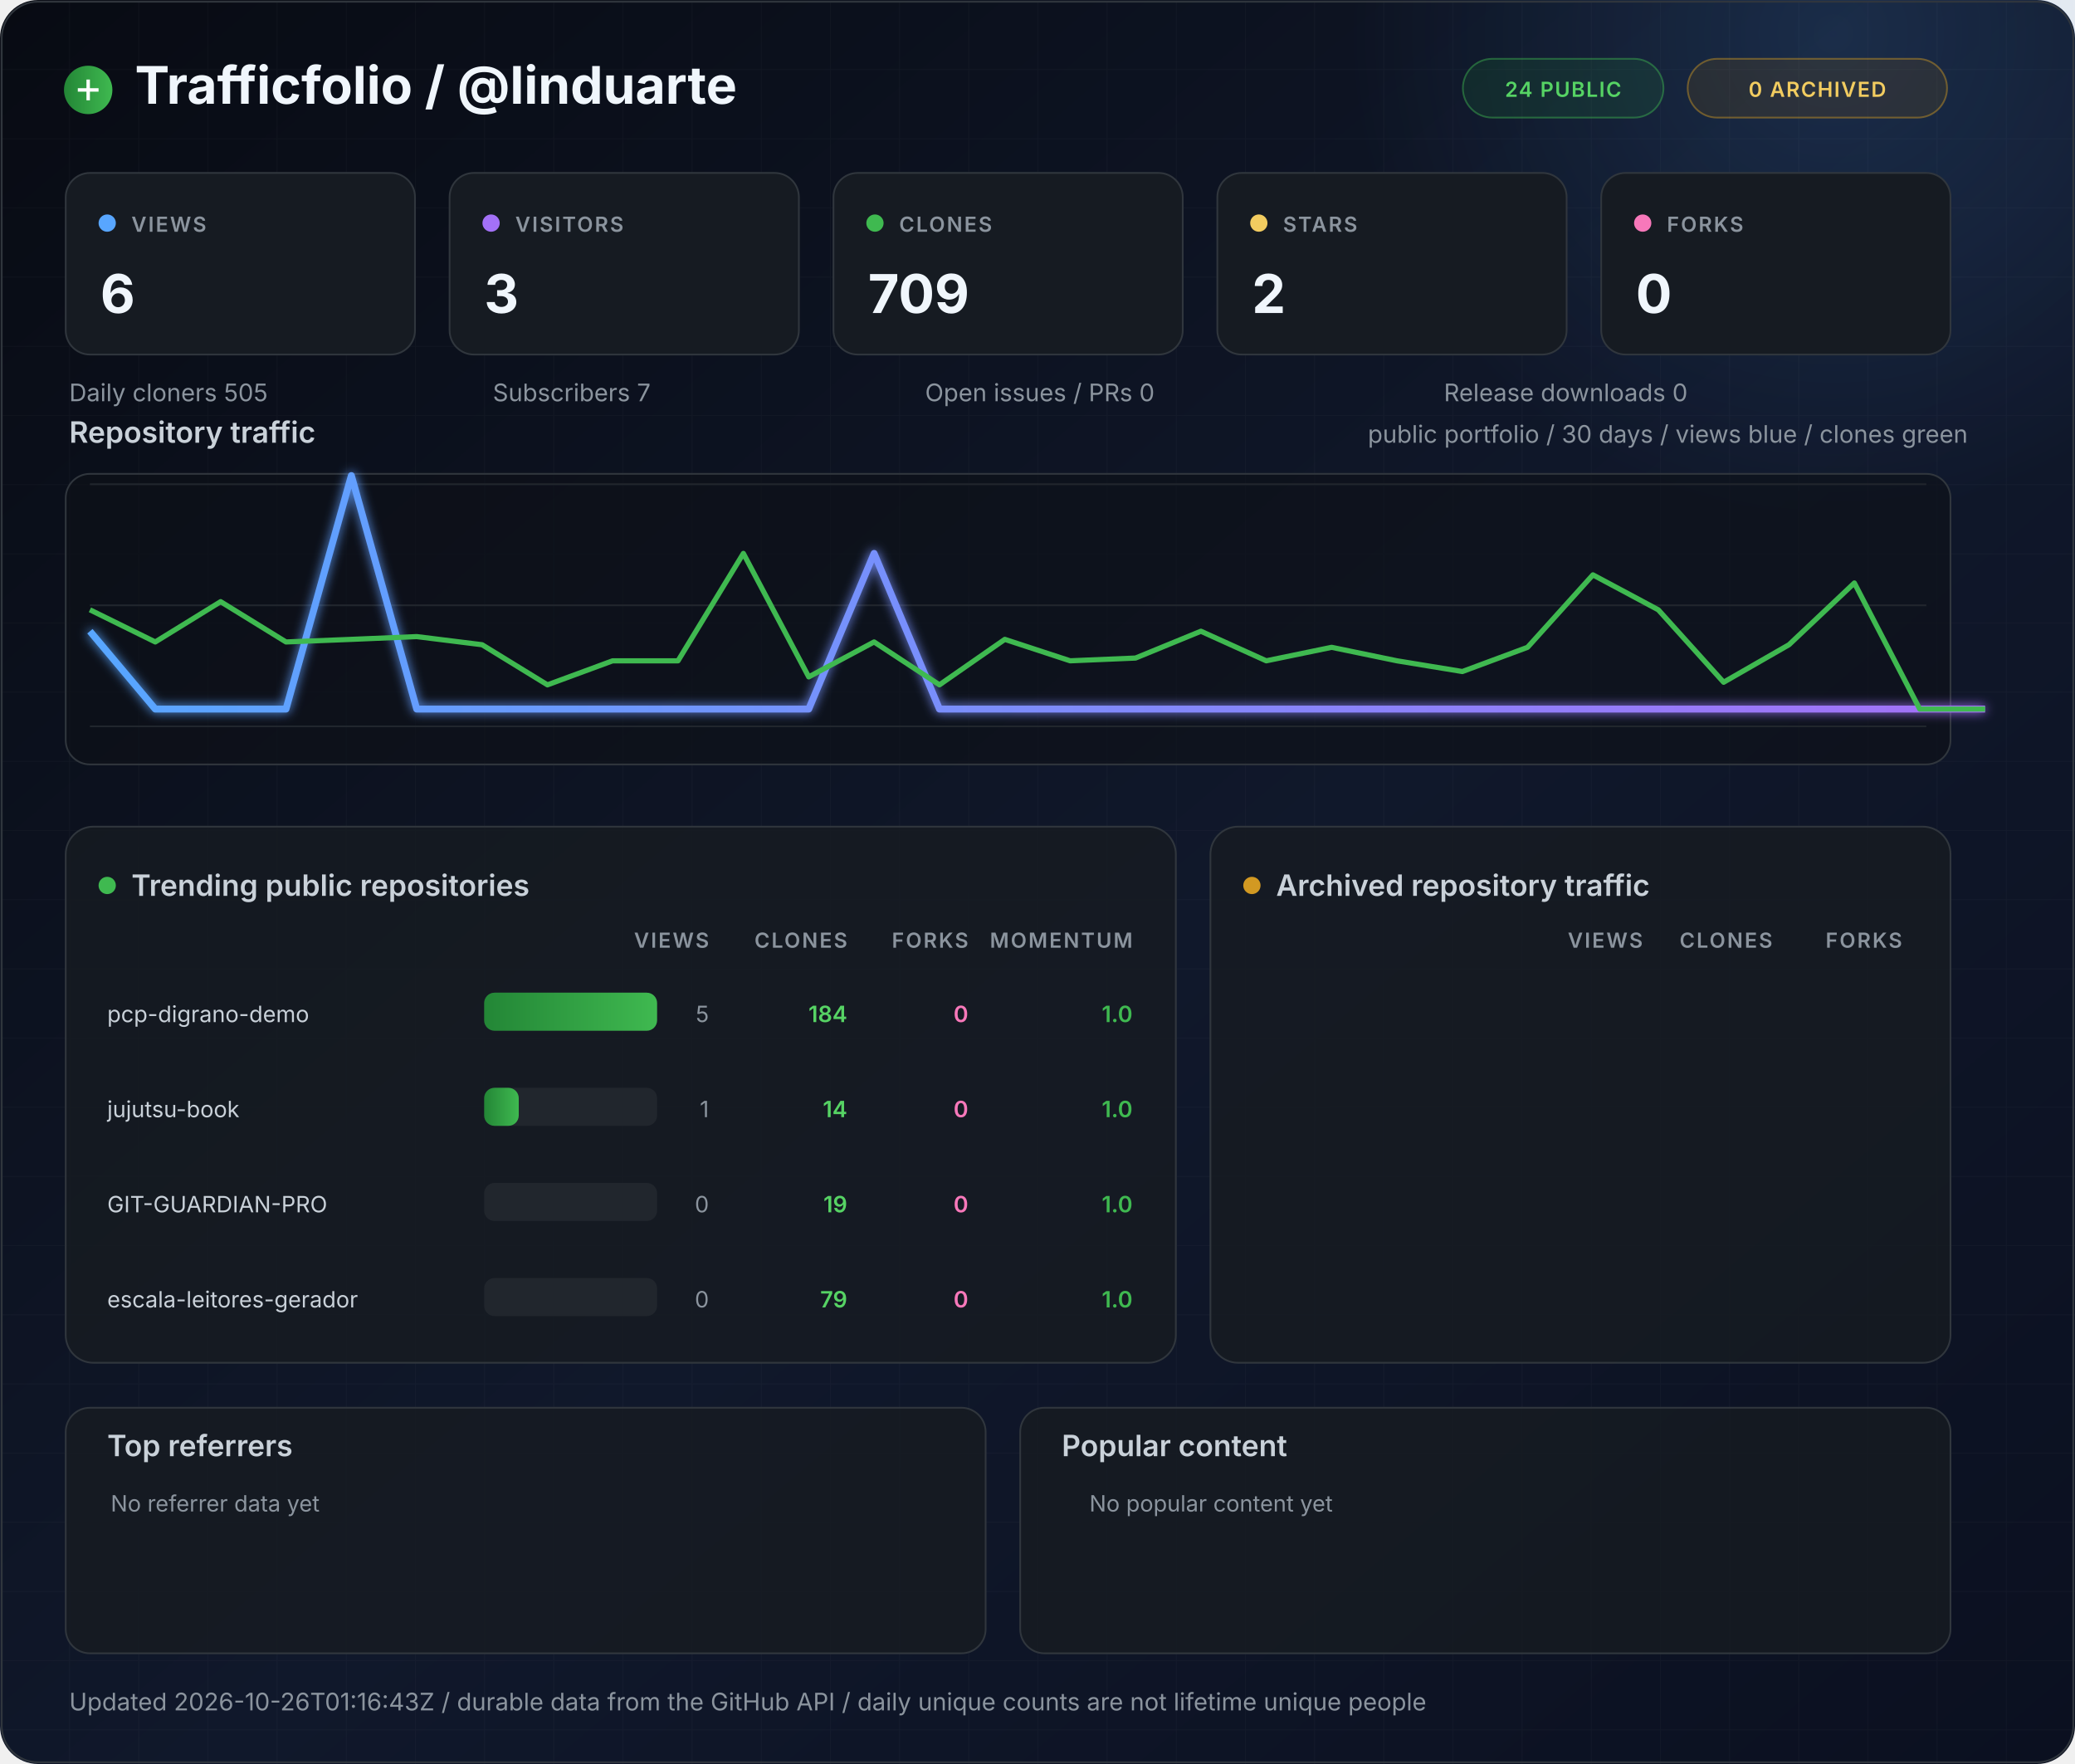
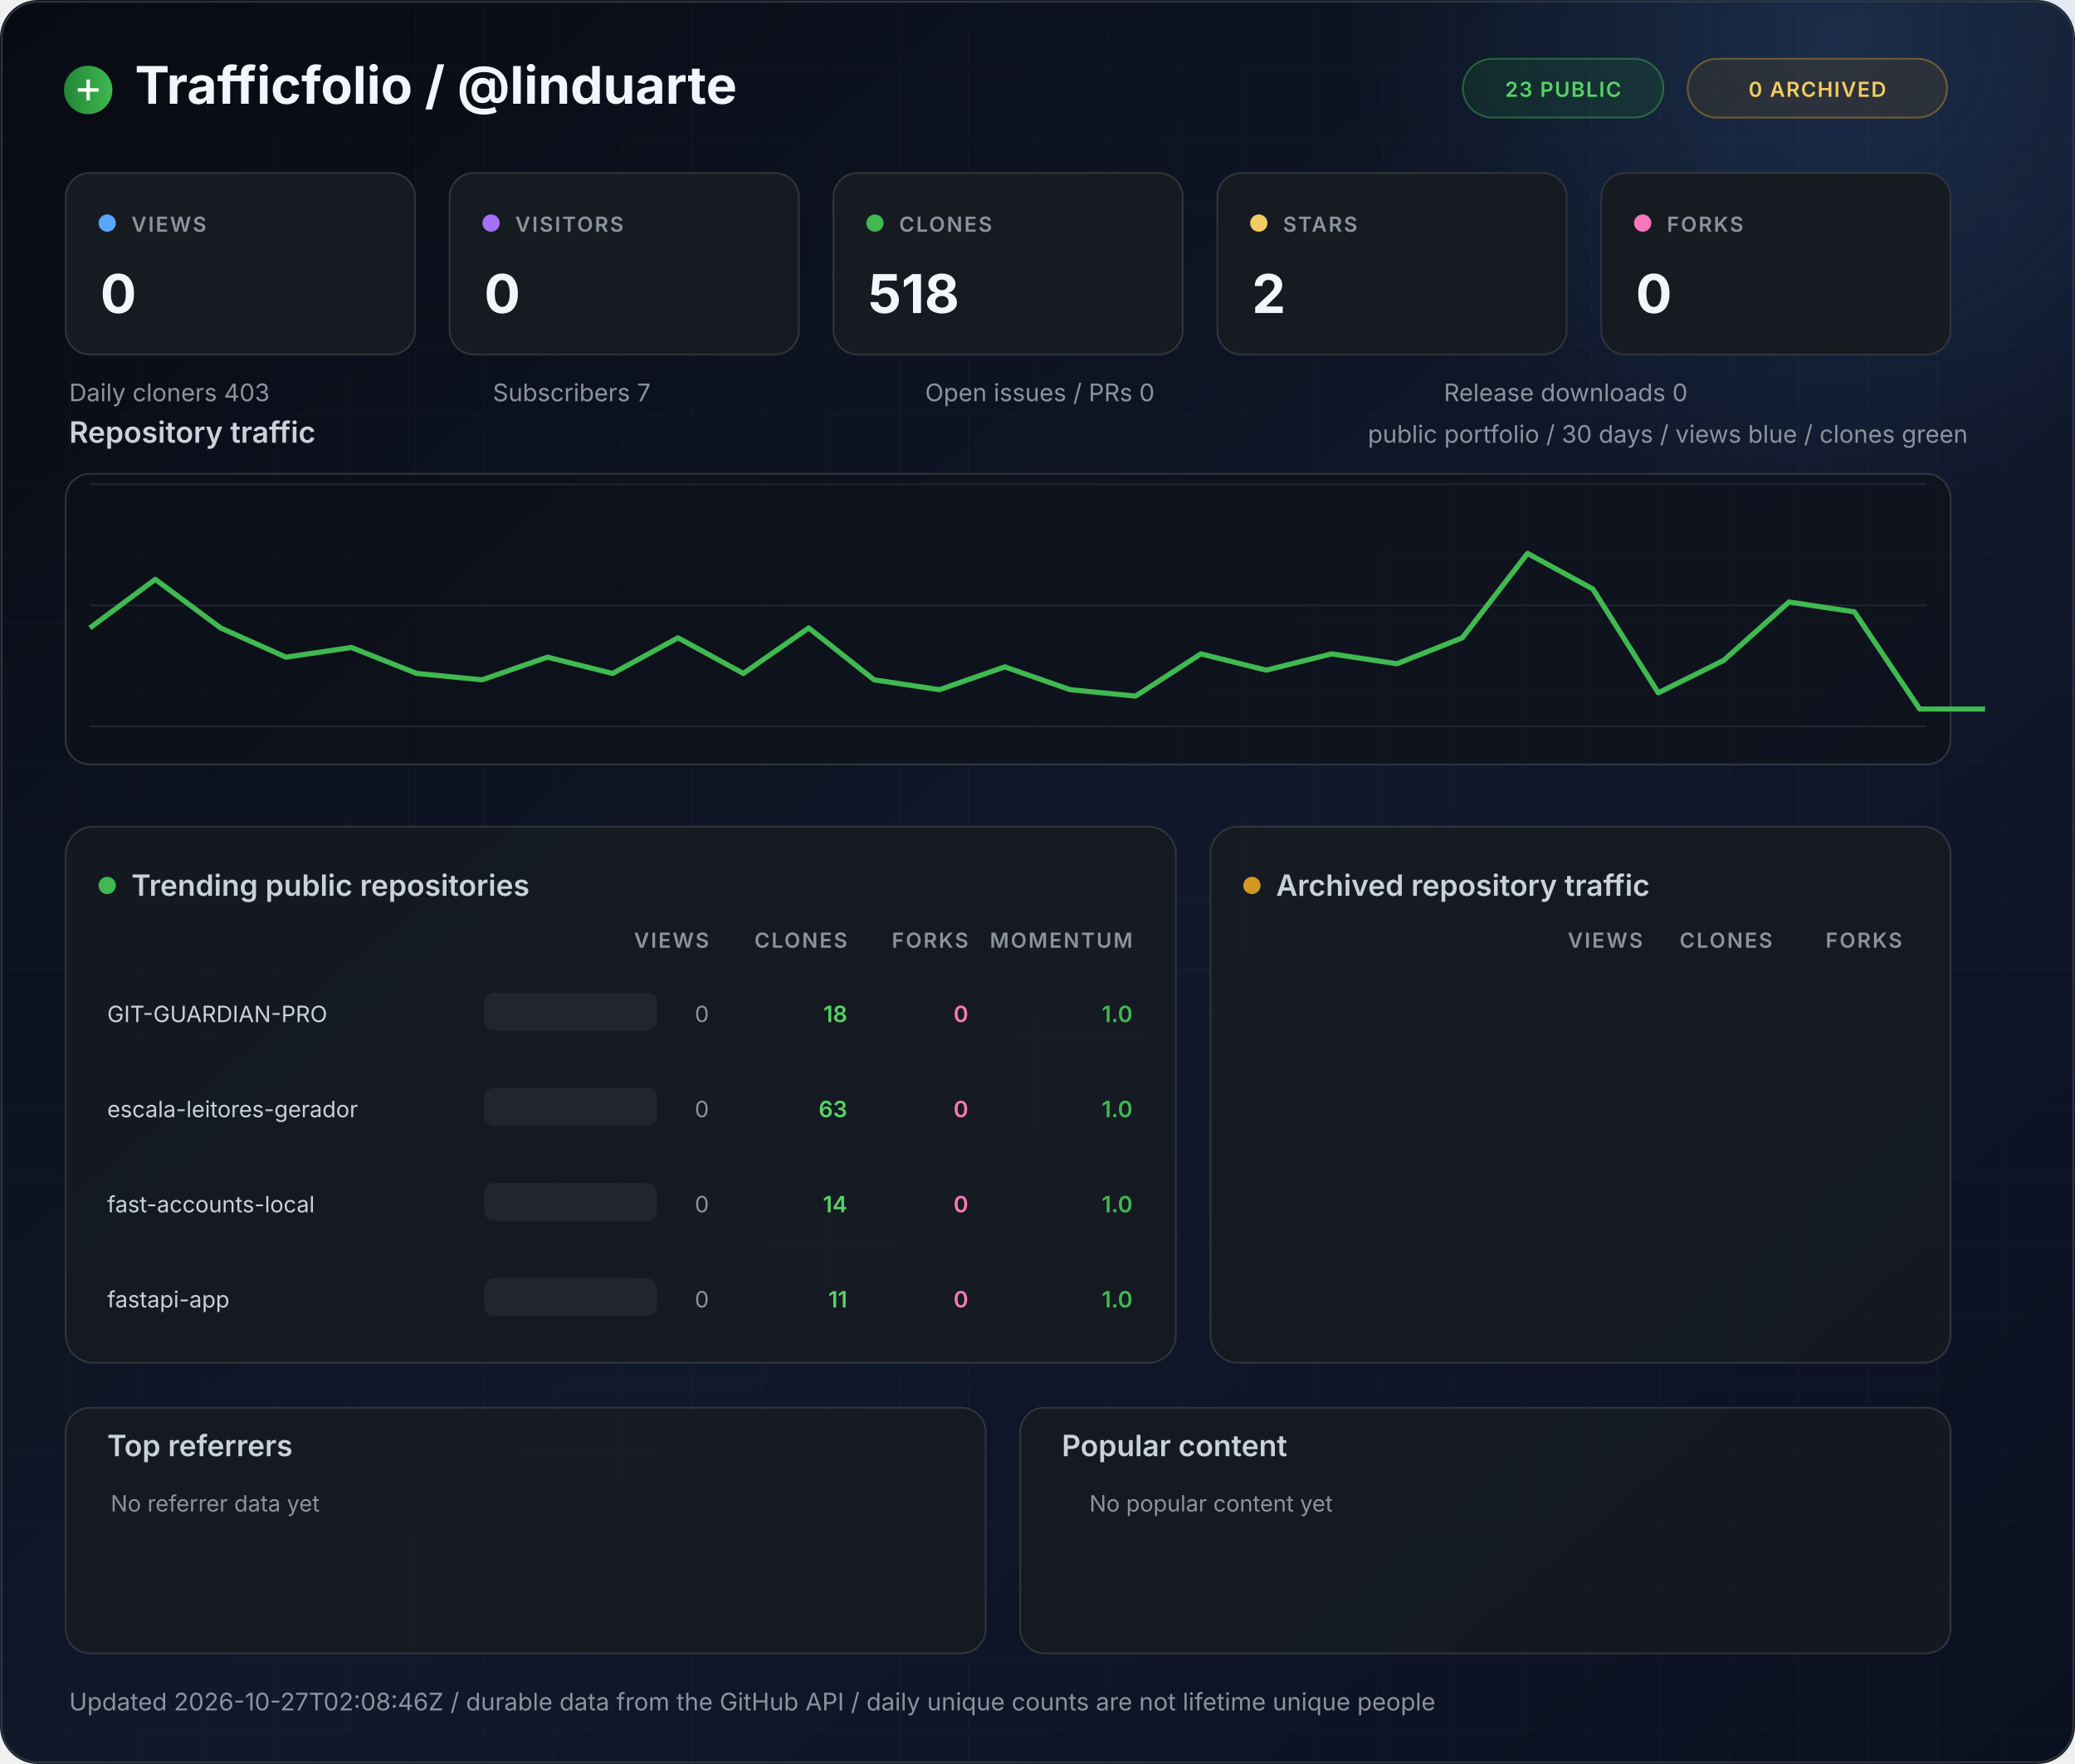
<svg xmlns="http://www.w3.org/2000/svg" width="1200" height="1020" viewBox="0 0 1200 1020" role="img" aria-label="Trafficfolio GitHub analytics dashboard for linduarte">
  <defs>
    <linearGradient id="bg" x1="0" y1="0" x2="1" y2="1">
      <stop stop-color="#080b13" />
      <stop offset=".55" stop-color="#10182b" />
      <stop offset="1" stop-color="#0b1020" />
    </linearGradient>
    <linearGradient id="line" x1="0" y1="0" x2="1" y2="0">
      <stop stop-color="#58a6ff" />
      <stop offset="1" stop-color="#a371f7" />
    </linearGradient>
    <linearGradient id="bar" x1="0" y1="0" x2="1" y2="0">
      <stop stop-color="#238636" />
      <stop offset="1" stop-color="#3fb950" />
    </linearGradient>
    <linearGradient id="archiveBar" x1="0" y1="0" x2="1" y2="0">
      <stop stop-color="#9e6a03" />
      <stop offset="1" stop-color="#f2cc60" />
    </linearGradient>
    <radialGradient id="ambient">
      <stop stop-color="#58a6ff" stop-opacity=".16" />
      <stop offset="1" stop-color="#58a6ff" stop-opacity="0" />
    </radialGradient>
    <pattern id="grid" width="40" height="40" patternUnits="userSpaceOnUse">
      <path d="M40 0H0V40" fill="none" stroke="#ffffff" stroke-opacity=".025" />
    </pattern>
    <filter id="glow">
      <feGaussianBlur stdDeviation="3" result="b" />
      <feMerge>
        <feMergeNode in="b" />
        <feMergeNode in="SourceGraphic" />
      </feMerge>
    </filter>
    <style>
    .title{font:750 30px -apple-system,BlinkMacSystemFont,"Segoe UI",sans-serif;fill:#f0f6fc}
    .subtitle{font:14px -apple-system,BlinkMacSystemFont,"Segoe UI",sans-serif;fill:#8b949e}
    .label{font:600 12px -apple-system,BlinkMacSystemFont,"Segoe UI",sans-serif;fill:#8b949e;letter-spacing:1px}
    .metric{font:700 31px -apple-system,BlinkMacSystemFont,"Segoe UI",sans-serif;fill:#f0f6fc}
    .section{font:600 17px -apple-system,BlinkMacSystemFont,"Segoe UI",sans-serif;fill:#c9d1d9}
    .repo,.value,.trend,.archive,.clone,.fork{font:13px -apple-system,BlinkMacSystemFont,"Segoe UI",sans-serif;fill:#c9d1d9}
    .value{fill:#8b949e} .trend{fill:#3fb950;font-weight:600} .archive{fill:#d29922}
    .clone{fill:#56d364;font-weight:600} .fork{fill:#f778ba;font-weight:600}
    .pill{font:600 12px -apple-system,BlinkMacSystemFont,"Segoe UI",sans-serif;letter-spacing:.7px}
  </style>
  </defs>
  <rect width="1200" height="1020" rx="22" fill="url(#bg)" />
  <rect width="1200" height="1020" rx="22" fill="url(#grid)" />
  <circle cx="1060" cy="20" r="280" fill="url(#ambient)" />
  <rect x="1" y="1" width="1198" height="1018" rx="21" fill="none" stroke="#30363d" />
  <circle cx="51" cy="52" r="14" fill="url(#bar)" />
  <path d="M45 52h12M51 46v12" stroke="#fff" stroke-width="2" />
  <text x="78" y="60" class="title">Trafficfolio / @linduarte</text>
  <rect x="846" y="34" width="116" height="34" rx="17" fill="#238636" fill-opacity=".16" stroke="#3fb950" stroke-opacity=".45" />
-   <text x="904" y="56" text-anchor="middle" class="pill" fill="#56d364">24 PUBLIC</text>
+   <text x="904" y="56" text-anchor="middle" class="pill" fill="#56d364">23 PUBLIC</text>
  <rect x="976" y="34" width="150" height="34" rx="17" fill="#9e6a03" fill-opacity=".14" stroke="#d29922" stroke-opacity=".45" />
  <text x="1051" y="56" text-anchor="middle" class="pill" fill="#f2cc60">0 ARCHIVED</text>
  <rect x="38" y="100" width="202" height="105" rx="14" fill="#161b22" stroke="#30363d" />
  <circle cx="62" cy="129" r="5" fill="#58a6ff" />
  <text x="76" y="134" class="label">VIEWS</text>
-   <text x="58" y="181" class="metric">6</text>
+   <text x="58" y="181" class="metric">0</text>
  <rect x="260" y="100" width="202" height="105" rx="14" fill="#161b22" stroke="#30363d" />
  <circle cx="284" cy="129" r="5" fill="#a371f7" />
  <text x="298" y="134" class="label">VISITORS</text>
-   <text x="280" y="181" class="metric">3</text>
+   <text x="280" y="181" class="metric">0</text>
  <rect x="482" y="100" width="202" height="105" rx="14" fill="#161b22" stroke="#30363d" />
  <circle cx="506" cy="129" r="5" fill="#3fb950" />
  <text x="520" y="134" class="label">CLONES</text>
-   <text x="502" y="181" class="metric">709</text>
+   <text x="502" y="181" class="metric">518</text>
  <rect x="704" y="100" width="202" height="105" rx="14" fill="#161b22" stroke="#30363d" />
  <circle cx="728" cy="129" r="5" fill="#f2cc60" />
  <text x="742" y="134" class="label">STARS</text>
  <text x="724" y="181" class="metric">2</text>
  <rect x="926" y="100" width="202" height="105" rx="14" fill="#161b22" stroke="#30363d" />
  <circle cx="950" cy="129" r="5" fill="#f778ba" />
  <text x="964" y="134" class="label">FORKS</text>
  <text x="946" y="181" class="metric">0</text>
-   <text x="40" y="232" class="subtitle">Daily cloners 505</text>
+   <text x="40" y="232" class="subtitle">Daily cloners 403</text>
  <text x="285" y="232" class="subtitle">Subscribers 7</text>
  <text x="535" y="232" class="subtitle">Open issues / PRs 0</text>
  <text x="835" y="232" class="subtitle">Release downloads 0</text>
  <text x="40" y="256" class="section">Repository traffic</text>
  <text x="1138" y="256" text-anchor="end" class="subtitle">public portfolio / 30 days / views blue / clones green</text>
  <rect x="38" y="274" width="1090" height="168" rx="14" fill="#0d1117" fill-opacity=".62" stroke="#30363d" />
  <line x1="52" y1="420" x2="1114" y2="420" stroke="#21262d" />
  <line x1="52" y1="350" x2="1114" y2="350" stroke="#21262d" />
  <line x1="52" y1="280" x2="1114" y2="280" stroke="#21262d" />
-   <polyline points="52.0,365.0 89.8,410.0 127.6,410.0 165.4,410.0 203.2,275.0 241.0,410.0 278.8,410.0 316.6,410.0 354.3,410.0 392.1,410.0 429.9,410.0 467.7,410.0 505.5,320.0 543.3,410.0 581.1,410.0 618.9,410.0 656.7,410.0 694.5,410.0 732.3,410.0 770.1,410.0 807.9,410.0 845.7,410.0 883.4,410.0 921.2,410.0 959.0,410.0 996.8,410.0 1034.6,410.0 1072.4,410.0 1110.2,410.0 1148.0,410.0" fill="none" stroke="url(#line)" stroke-width="4" stroke-linejoin="round" filter="url(#glow)" />
-   <polyline points="52.0,352.6 89.8,371.2 127.6,347.9 165.4,371.2 203.2,369.7 241.0,368.1 278.8,372.8 316.6,396.0 354.3,382.1 392.1,382.1 429.9,320.0 467.7,391.4 505.5,371.2 543.3,396.0 581.1,369.7 618.9,382.1 656.7,380.5 694.5,365.0 732.3,382.1 770.1,374.3 807.9,382.1 845.7,388.3 883.4,374.3 921.2,332.4 959.0,352.6 996.8,394.5 1034.6,372.8 1072.4,337.1 1110.2,410.0 1148.0,410.0" fill="none" stroke="#3fb950" stroke-width="3" stroke-linejoin="round" />
+   <polyline points="52.0,410.0 89.8,410.0 127.6,410.0 165.4,410.0 203.2,410.0 241.0,410.0 278.8,410.0 316.6,410.0 354.3,410.0 392.1,410.0 429.9,410.0 467.7,410.0 505.5,410.0 543.3,410.0 581.1,410.0 618.9,410.0 656.7,410.0 694.5,410.0 732.3,410.0 770.1,410.0 807.9,410.0 845.7,410.0 883.4,410.0 921.2,410.0 959.0,410.0 996.8,410.0 1034.6,410.0 1072.4,410.0 1110.2,410.0 1148.0,410.0" fill="none" stroke="url(#line)" stroke-width="4" stroke-linejoin="round" filter="url(#glow)" />
+   <polyline points="52.0,363.1 89.8,335.0 127.6,363.1 165.4,380.0 203.2,374.4 241.0,389.4 278.8,393.1 316.6,380.0 354.3,389.4 392.1,368.8 429.9,389.4 467.7,363.1 505.5,393.1 543.3,398.8 581.1,385.6 618.9,398.8 656.7,402.5 694.5,378.1 732.3,387.5 770.1,378.1 807.9,383.8 845.7,368.8 883.4,320.0 921.2,340.6 959.0,400.6 996.8,381.9 1034.6,348.1 1072.4,353.8 1110.2,410.0 1148.0,410.0" fill="none" stroke="#3fb950" stroke-width="3" stroke-linejoin="round" />
  <rect x="38" y="478" width="642" height="310" rx="16" fill="#161b22" fill-opacity=".82" stroke="#30363d" />
  <circle cx="62" cy="512" r="5" fill="#3fb950" />
  <text x="76" y="518" class="section">Trending public repositories</text>
  <text x="410" y="548" text-anchor="end" class="label">VIEWS</text>
  <text x="490" y="548" text-anchor="end" class="label">CLONES</text>
  <text x="560" y="548" text-anchor="end" class="label">FORKS</text>
  <text x="655" y="548" text-anchor="end" class="label">MOMENTUM</text>
-   <text x="62" y="591" class="repo">pcp-digrano-demo</text>
+   <text x="62" y="591" class="repo">GIT-GUARDIAN-PRO</text>
  <rect x="280" y="574" width="100" height="22" rx="6" fill="#21262d" />
-   <rect x="280" y="574" width="100" height="22" rx="6" fill="url(#bar)" />
-   <text x="410" y="591" text-anchor="end" class="value">5</text>
-   <text x="490" y="591" text-anchor="end" class="clone">184</text>
+   <rect x="280" y="574" width="0" height="22" rx="6" fill="url(#bar)" />
+   <text x="410" y="591" text-anchor="end" class="value">0</text>
+   <text x="490" y="591" text-anchor="end" class="clone">18</text>
  <text x="560" y="591" text-anchor="end" class="fork">0</text>
  <text x="655" y="591" text-anchor="end" class="trend">1.0</text>
-   <text x="62" y="646" class="repo">jujutsu-book</text>
+   <text x="62" y="646" class="repo">escala-leitores-gerador</text>
  <rect x="280" y="629" width="100" height="22" rx="6" fill="#21262d" />
-   <rect x="280" y="629" width="20" height="22" rx="6" fill="url(#bar)" />
-   <text x="410" y="646" text-anchor="end" class="value">1</text>
-   <text x="490" y="646" text-anchor="end" class="clone">14</text>
+   <rect x="280" y="629" width="0" height="22" rx="6" fill="url(#bar)" />
+   <text x="410" y="646" text-anchor="end" class="value">0</text>
+   <text x="490" y="646" text-anchor="end" class="clone">63</text>
  <text x="560" y="646" text-anchor="end" class="fork">0</text>
  <text x="655" y="646" text-anchor="end" class="trend">1.0</text>
-   <text x="62" y="701" class="repo">GIT-GUARDIAN-PRO</text>
+   <text x="62" y="701" class="repo">fast-accounts-local</text>
  <rect x="280" y="684" width="100" height="22" rx="6" fill="#21262d" />
  <rect x="280" y="684" width="0" height="22" rx="6" fill="url(#bar)" />
  <text x="410" y="701" text-anchor="end" class="value">0</text>
-   <text x="490" y="701" text-anchor="end" class="clone">19</text>
+   <text x="490" y="701" text-anchor="end" class="clone">14</text>
  <text x="560" y="701" text-anchor="end" class="fork">0</text>
  <text x="655" y="701" text-anchor="end" class="trend">1.0</text>
-   <text x="62" y="756" class="repo">escala-leitores-gerador</text>
+   <text x="62" y="756" class="repo">fastapi-app</text>
  <rect x="280" y="739" width="100" height="22" rx="6" fill="#21262d" />
  <rect x="280" y="739" width="0" height="22" rx="6" fill="url(#bar)" />
  <text x="410" y="756" text-anchor="end" class="value">0</text>
-   <text x="490" y="756" text-anchor="end" class="clone">79</text>
+   <text x="490" y="756" text-anchor="end" class="clone">11</text>
  <text x="560" y="756" text-anchor="end" class="fork">0</text>
  <text x="655" y="756" text-anchor="end" class="trend">1.0</text>
  <rect x="700" y="478" width="428" height="310" rx="16" fill="#161b22" fill-opacity=".82" stroke="#30363d" />
  <circle cx="724" cy="512" r="5" fill="#d29922" />
  <text x="738" y="518" class="section">Archived repository traffic</text>
  <text x="950" y="548" text-anchor="end" class="label">VIEWS</text>
  <text x="1025" y="548" text-anchor="end" class="label">CLONES</text>
  <text x="1100" y="548" text-anchor="end" class="label">FORKS</text>
  <rect x="38" y="814" width="532" height="142" rx="14" fill="#161b22" fill-opacity=".82" stroke="#30363d" />
  <text x="62" y="842" class="section">Top referrers</text>
  <text x="64" y="874" class="value">No referrer data yet</text>
  <rect x="590" y="814" width="538" height="142" rx="14" fill="#161b22" fill-opacity=".82" stroke="#30363d" />
  <text x="614" y="842" class="section">Popular content</text>
  <text x="630" y="874" class="value">No popular content yet</text>
-   <text x="40" y="989" class="subtitle">Updated 2026-10-26T01:16:43Z / durable data from the GitHub API / daily unique counts are not lifetime unique people</text>
+   <text x="40" y="989" class="subtitle">Updated 2026-10-27T02:08:46Z / durable data from the GitHub API / daily unique counts are not lifetime unique people</text>
</svg>
